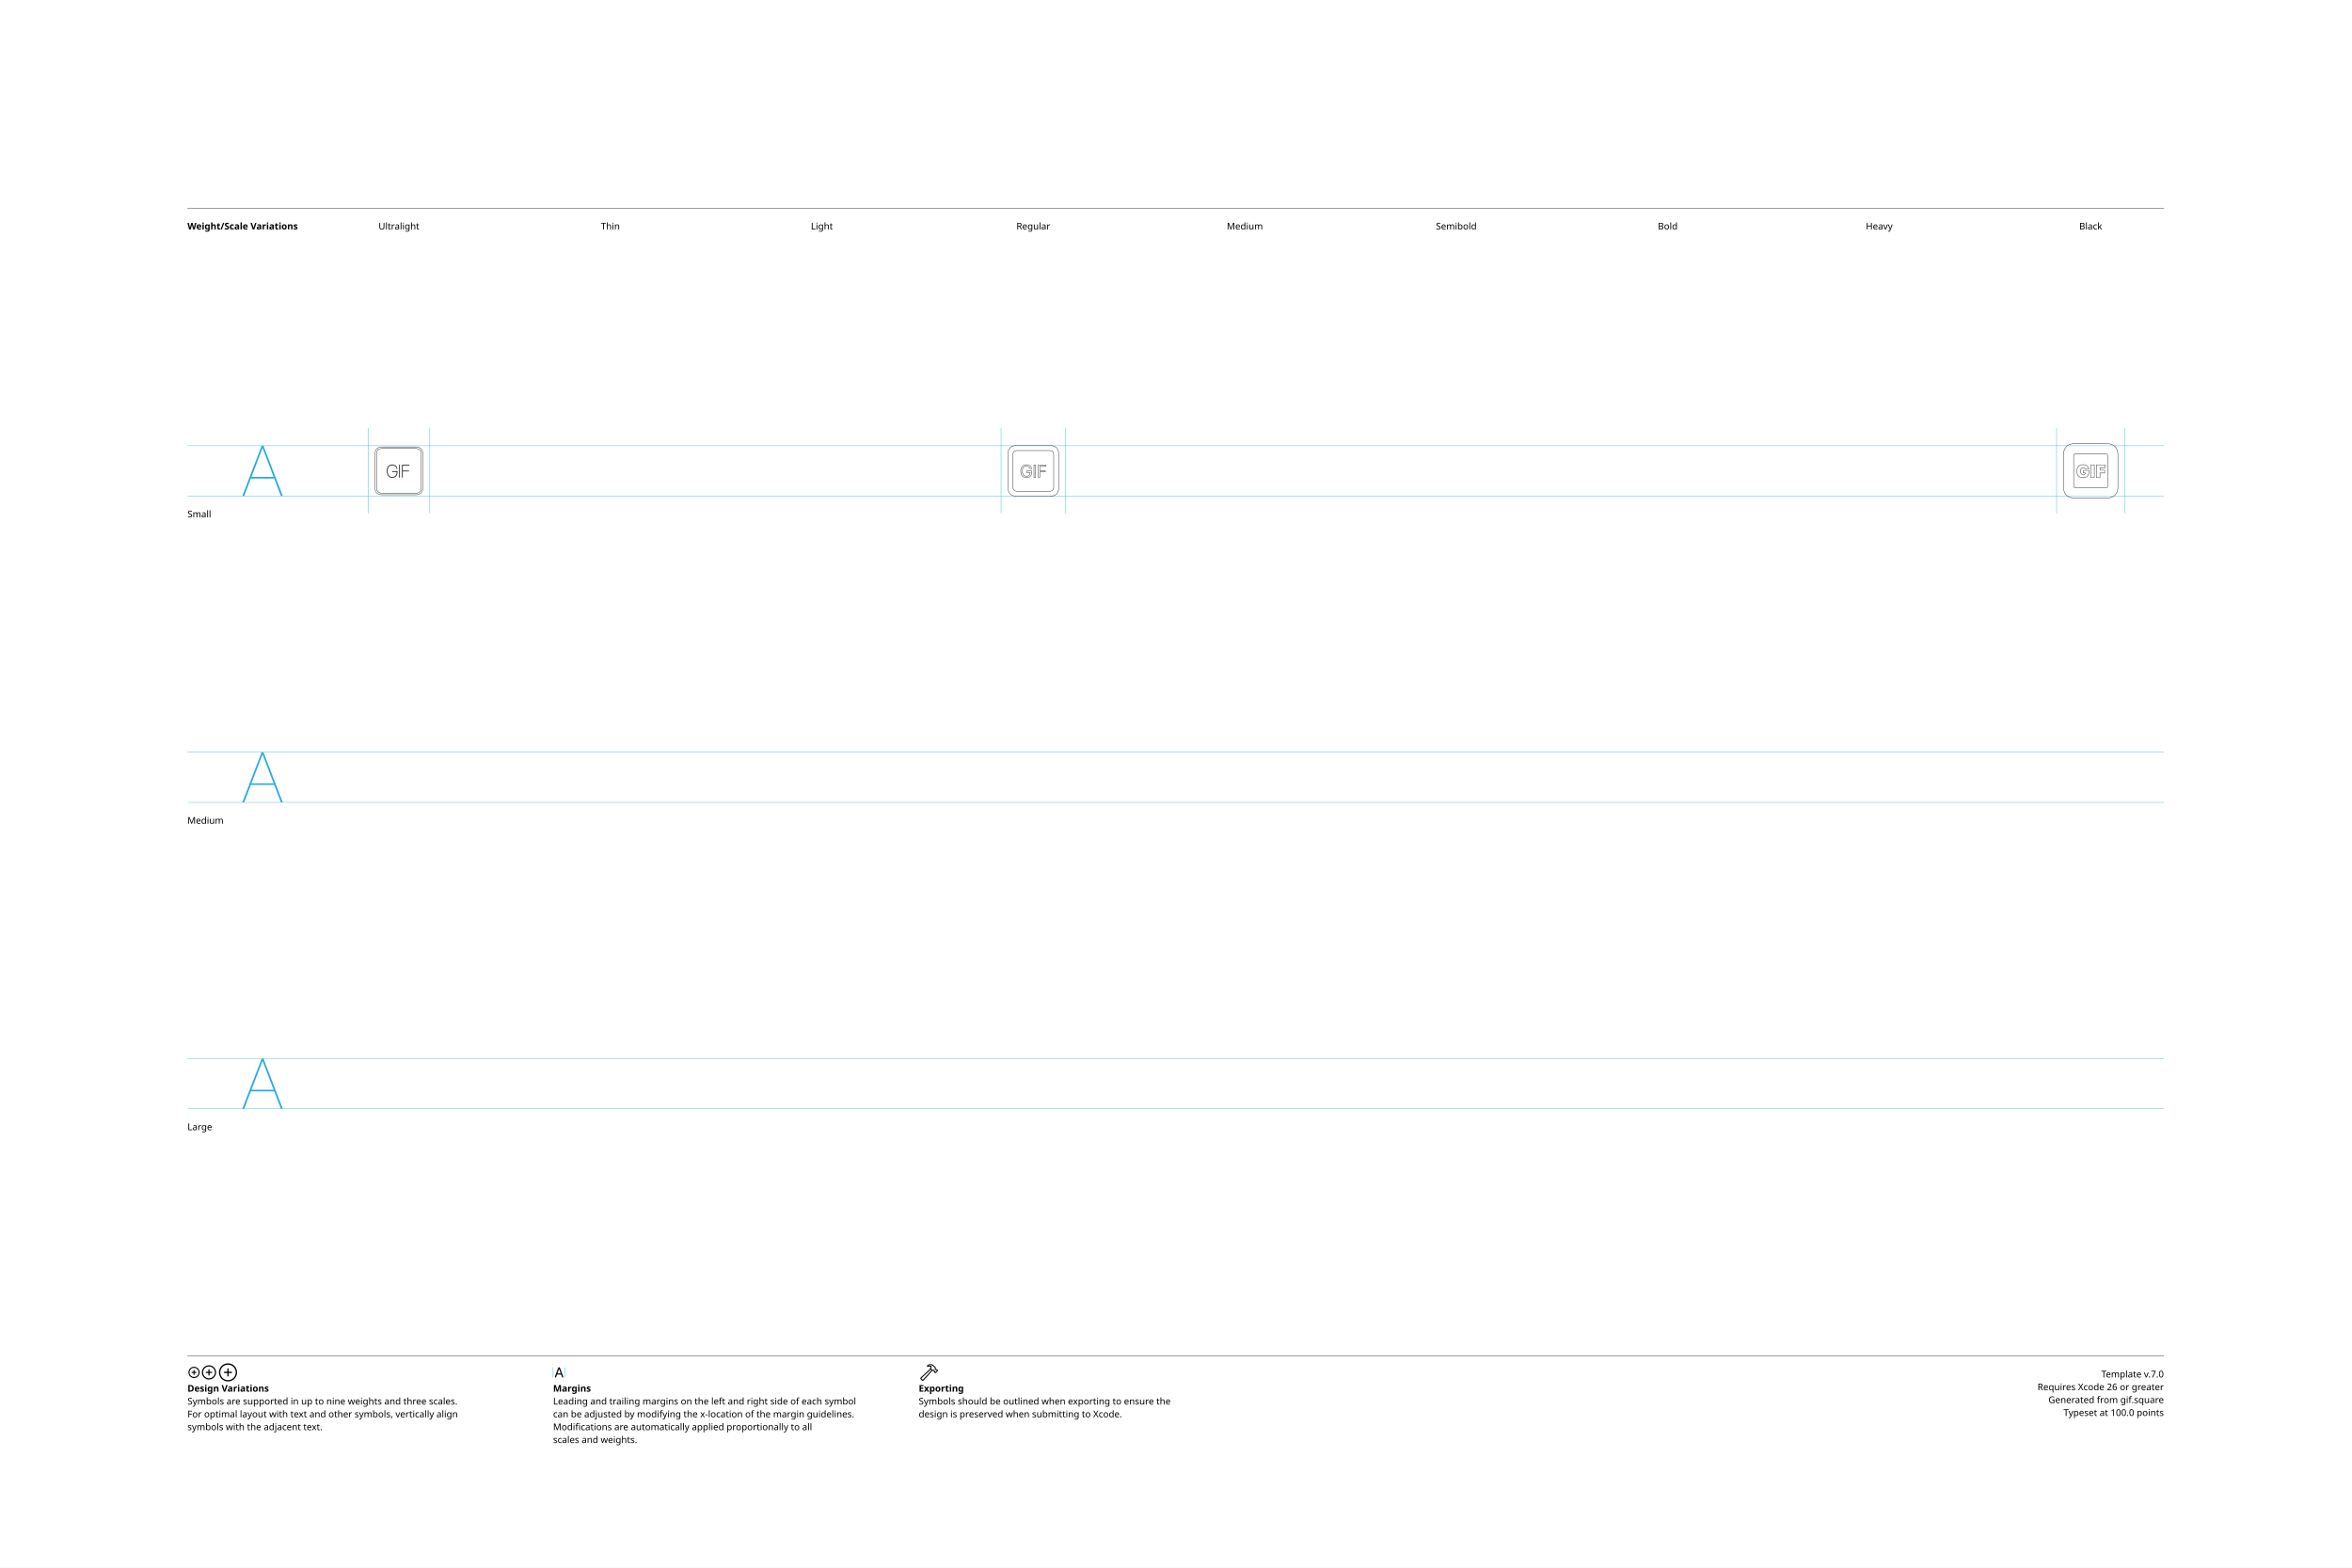
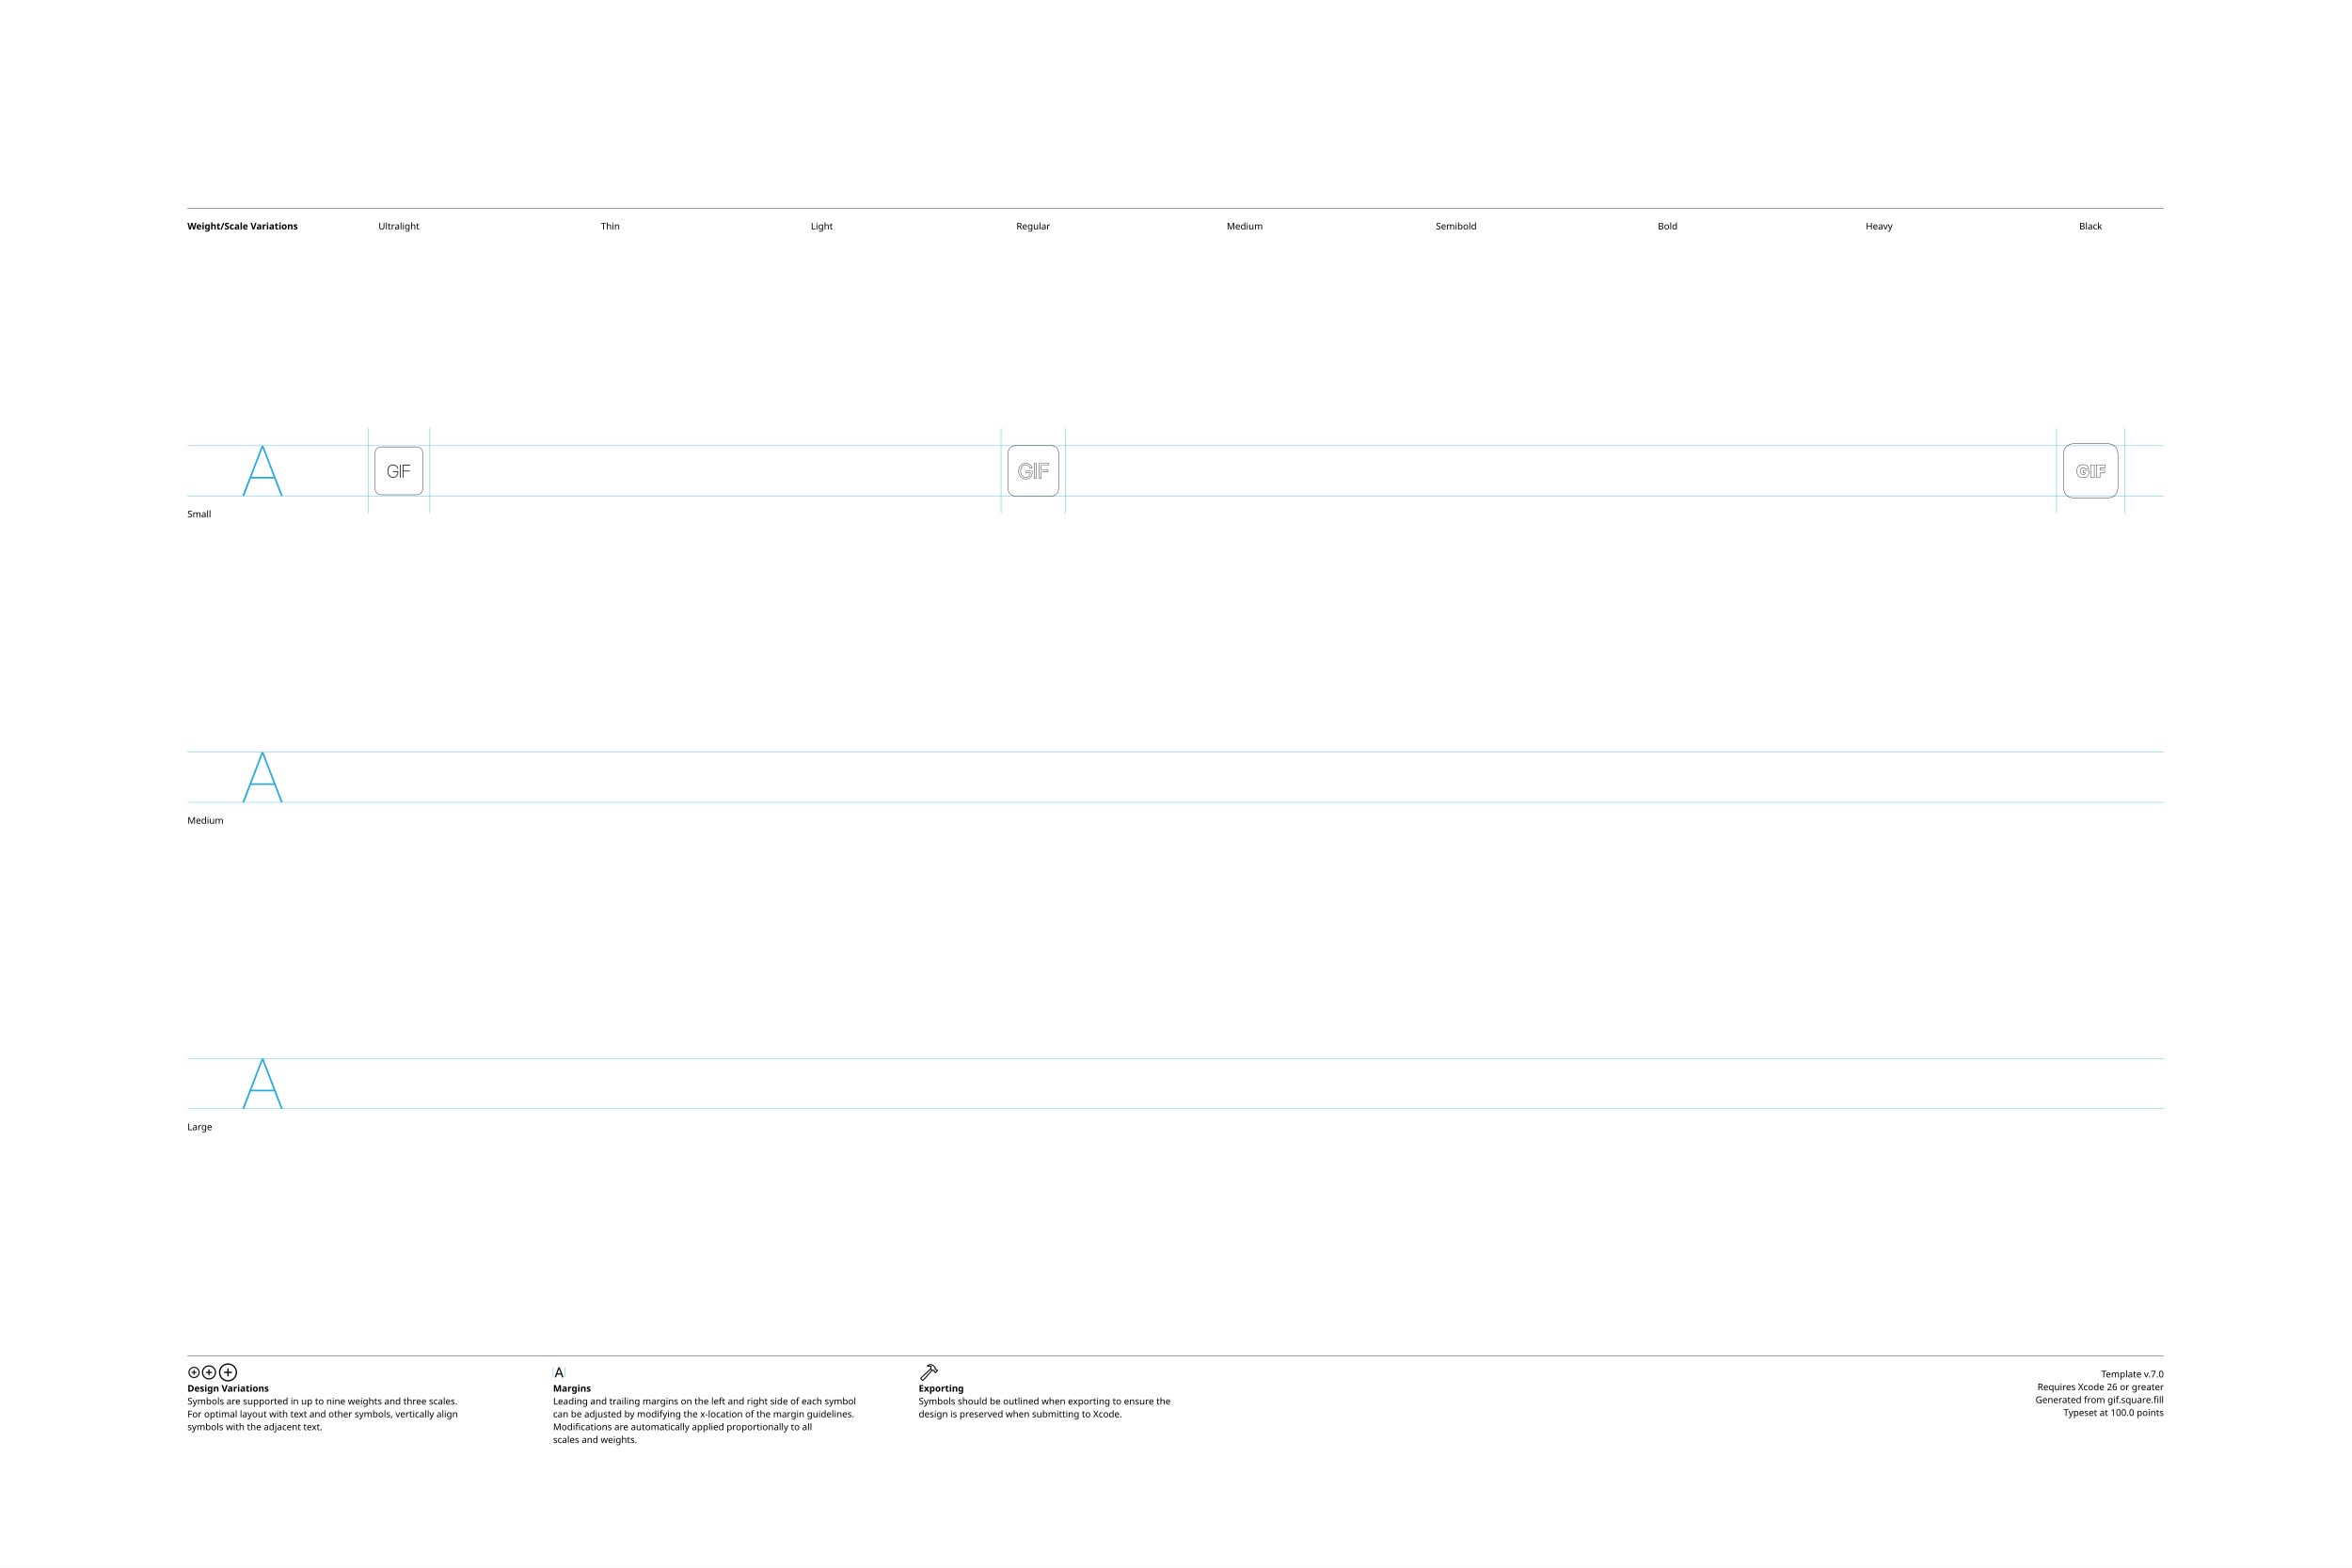
<svg xmlns="http://www.w3.org/2000/svg" version="1.1" viewBox="0 0 3300 2200">
  <style>.defaults {-sfsymbols-variable-value-mode:color;-sfsymbols-draw-reverses-motion-groups:true}

- .monochrome-0 {-sfsymbols-motion-group:1;-sfsymbols-layer-tags:c40ae6b22929339}
- .monochrome-1 {-sfsymbols-motion-group:0;-sfsymbols-always-pulses:true;-sfsymbols-layer-tags:c40ae6b22929339}
+ .monochrome-0 {-sfsymbols-motion-group:1;-sfsymbols-layer-tags:-259eac8e024248e7}
+ .monochrome-1 {opacity:0.0;-sfsymbols-clear-behind:true;-sfsymbols-motion-group:0;-sfsymbols-always-pulses:true;-sfsymbols-layer-tags:-259eac8e024248e7}

- .multicolor-0:systemRedColor {-sfsymbols-motion-group:1;-sfsymbols-layer-tags:c40ae6b22929339}
- .multicolor-1:systemRedColor {-sfsymbols-motion-group:0;-sfsymbols-always-pulses:true;-sfsymbols-layer-tags:c40ae6b22929339}
+ .multicolor-0:systemRedColor {-sfsymbols-motion-group:1;-sfsymbols-layer-tags:-259eac8e024248e7}
+ .multicolor-1:white {-sfsymbols-motion-group:0;-sfsymbols-always-pulses:true;-sfsymbols-layer-tags:-259eac8e024248e7}

- .hierarchical-0:secondary {-sfsymbols-motion-group:1;-sfsymbols-layer-tags:c40ae6b22929339}
- .hierarchical-1:primary {-sfsymbols-motion-group:0;-sfsymbols-always-pulses:true;-sfsymbols-layer-tags:c40ae6b22929339}
+ .hierarchical-0:tertiary {-sfsymbols-motion-group:1;-sfsymbols-layer-tags:-259eac8e024248e7}
+ .hierarchical-1:primary {-sfsymbols-motion-group:0;-sfsymbols-always-pulses:true;-sfsymbols-layer-tags:-259eac8e024248e7}

.SFSymbolsPreviewWireframe {fill:none;opacity:1.0;stroke:black;stroke-width:0.5}
</style>
  <g id="Notes">
    <rect height="2200" id="artboard" style="fill:white;opacity:1" width="3300" x="0" y="0" />
    <line style="fill:none;stroke:black;opacity:1;stroke-width:0.5;" x1="263" x2="3036" y1="292" y2="292" />
    <text style="stroke:none;fill:black;font-family:sans-serif;font-size:13;font-weight:bold;" transform="matrix(1 0 0 1 263 322)">Weight/Scale Variations</text>
    <text style="stroke:none;fill:black;font-family:sans-serif;font-size:13;text-anchor:middle;" transform="matrix(1 0 0 1 559.711 322)">Ultralight</text>
    <text style="stroke:none;fill:black;font-family:sans-serif;font-size:13;text-anchor:middle;" transform="matrix(1 0 0 1 856.422 322)">Thin</text>
    <text style="stroke:none;fill:black;font-family:sans-serif;font-size:13;text-anchor:middle;" transform="matrix(1 0 0 1 1153.13 322)">Light</text>
    <text style="stroke:none;fill:black;font-family:sans-serif;font-size:13;text-anchor:middle;" transform="matrix(1 0 0 1 1449.84 322)">Regular</text>
    <text style="stroke:none;fill:black;font-family:sans-serif;font-size:13;text-anchor:middle;" transform="matrix(1 0 0 1 1746.56 322)">Medium</text>
    <text style="stroke:none;fill:black;font-family:sans-serif;font-size:13;text-anchor:middle;" transform="matrix(1 0 0 1 2043.27 322)">Semibold</text>
    <text style="stroke:none;fill:black;font-family:sans-serif;font-size:13;text-anchor:middle;" transform="matrix(1 0 0 1 2339.98 322)">Bold</text>
    <text style="stroke:none;fill:black;font-family:sans-serif;font-size:13;text-anchor:middle;" transform="matrix(1 0 0 1 2636.69 322)">Heavy</text>
    <text style="stroke:none;fill:black;font-family:sans-serif;font-size:13;text-anchor:middle;" transform="matrix(1 0 0 1 2933.4 322)">Black</text>
    <line style="fill:none;stroke:black;opacity:1;stroke-width:0.5;" x1="263" x2="3036" y1="1903" y2="1903" />
    <g transform="matrix(0.2 0 0 0.2 263 1933)">
      <path d="m46.24 4.15c21.777 0 39.453-17.627 39.453-39.404s-17.676-39.404-39.453-39.404c-21.729 0-39.404 17.627-39.404 39.404s17.676 39.404 39.404 39.404Zm0-7.422c-17.676 0-31.934-14.307-31.934-31.982s14.258-31.982 31.934-31.982 31.982 14.307 31.982 31.982-14.307 31.982-31.982 31.982Zm3.613-17.773v-28.467c0-2.246-1.465-3.76-3.711-3.76-2.148 0-3.613 1.514-3.613 3.76v28.467c0 2.197 1.465 3.711 3.613 3.711 2.246 0 3.711-1.514 3.711-3.711Zm-17.822-10.596h28.418c2.197 0 3.711-1.465 3.711-3.613 0-2.197-1.514-3.711-3.711-3.711h-28.418c-2.246 0-3.76 1.514-3.76 3.711 0 2.148 1.514 3.613 3.76 3.613Z" />
    </g>
    <g transform="matrix(0.2 0 0 0.2 281.506 1933)">
      <path d="m58.545 14.551c27.49 0 49.805-22.314 49.805-49.805s-22.314-49.805-49.805-49.805-49.805 22.314-49.805 49.805 22.314 49.805 49.805 49.805Zm0-8.301c-22.949 0-41.504-18.555-41.504-41.504s18.555-41.504 41.504-41.504 41.504 18.555 41.504 41.504-18.555 41.504-41.504 41.504Zm4.053-23.096v-36.914c0-2.49-1.709-4.199-4.15-4.199-2.393 0-4.053 1.709-4.053 4.199v36.914c0 2.441 1.66 4.15 4.053 4.15 2.441 0 4.15-1.66 4.15-4.15Zm-22.559-14.404h36.963c2.441 0 4.15-1.611 4.15-4.004 0-2.441-1.709-4.15-4.15-4.15h-36.963c-2.49 0-4.15 1.709-4.15 4.15 0 2.393 1.66 4.004 4.15 4.004Z" />
    </g>
    <g transform="matrix(0.2 0 0 0.2 304.924 1933)">
      <path d="m74.853 28.32c35.107 0 63.623-28.467 63.623-63.574s-28.516-63.623-63.623-63.623-63.574 28.516-63.574 63.623 28.467 63.574 63.574 63.574Zm0-9.082c-30.127 0-54.492-24.365-54.492-54.492s24.365-54.492 54.492-54.492 54.492 24.365 54.492 54.492-24.365 54.492-54.492 54.492Zm4.443-30.322v-48.486c0-2.734-1.855-4.639-4.541-4.639-2.588 0-4.443 1.904-4.443 4.639v48.486c0 2.686 1.855 4.59 4.443 4.59 2.686 0 4.541-1.855 4.541-4.59Zm-28.711-19.775h48.486c2.686 0 4.59-1.807 4.59-4.395 0-2.734-1.855-4.59-4.59-4.59h-48.486c-2.734 0-4.59 1.855-4.59 4.59 0 2.588 1.855 4.395 4.59 4.395Z" />
    </g>
    <text style="stroke:none;fill:black;font-family:sans-serif;font-size:13;font-weight:bold;" transform="matrix(1 0 0 1 263 1953)">Design Variations</text>
    <text style="stroke:none;fill:black;font-family:sans-serif;font-size:13;" transform="matrix(1 0 0 1 263 1971)">Symbols are supported in up to nine weights and three scales.</text>
    <text style="stroke:none;fill:black;font-family:sans-serif;font-size:13;" transform="matrix(1 0 0 1 263 1989)">For optimal layout with text and other symbols, vertically align</text>
    <text style="stroke:none;fill:black;font-family:sans-serif;font-size:13;" transform="matrix(1 0 0 1 263 2007)">symbols with the adjacent text.</text>
    <line style="fill:none;stroke:#00AEEF;stroke-width:0.5;opacity:1.0;" x1="776" x2="776" y1="1919" y2="1933" />
    <g transform="matrix(0.2 0 0 0.2 776 1933)">
      <path d="m16.553 0.781c2.588 0 3.857-0.977 4.785-3.711l20.557-57.52h0.244l20.605 57.52c0.928 2.734 2.197 3.711 4.736 3.711 2.588 0 4.248-1.562 4.248-4.004 0-0.83-0.146-1.611-0.537-2.637l-22.9-60.986c-1.123-2.979-3.125-4.492-6.25-4.492-3.027 0-5.078 1.465-6.152 4.443l-22.9 61.084c-0.391 1.025-0.537 1.807-0.537 2.637 0 2.441 1.562 3.955 4.102 3.955Zm10.205-20.947h30.664c2.002 0 3.662-1.66 3.662-3.662 0-2.051-1.66-3.662-3.662-3.662h-30.664c-2.002 0-3.662 1.611-3.662 3.662 0 2.002 1.66 3.662 3.662 3.662Z" />
    </g>
    <line style="fill:none;stroke:#00AEEF;stroke-width:0.5;opacity:1.0;" x1="792.836" x2="792.836" y1="1919" y2="1933" />
    <text style="stroke:none;fill:black;font-family:sans-serif;font-size:13;font-weight:bold;" transform="matrix(1 0 0 1 776 1953)">Margins</text>
    <text style="stroke:none;fill:black;font-family:sans-serif;font-size:13;" transform="matrix(1 0 0 1 776 1971)">Leading and trailing margins on the left and right side of each symbol</text>
    <text style="stroke:none;fill:black;font-family:sans-serif;font-size:13;" transform="matrix(1 0 0 1 776 1989)">can be adjusted by modifying the x-location of the margin guidelines.</text>
    <text style="stroke:none;fill:black;font-family:sans-serif;font-size:13;" transform="matrix(1 0 0 1 776 2007)">Modifications are automatically applied proportionally to all</text>
    <text style="stroke:none;fill:black;font-family:sans-serif;font-size:13;" transform="matrix(1 0 0 1 776 2025)">scales and weights.</text>
    <g transform="matrix(0.2 0 0 0.2 1289 1933)">
      <path d="m14.209 13.135 7.861 7.861c4.297 4.395 9.326 4.102 13.867-1.025l60.693-68.213-4.883-4.883-60.254 67.676c-1.807 1.953-3.467 2.441-5.811 0.098l-5.176-5.127c-2.295-2.295-1.807-3.955 0.195-5.811l67.481-62.158-4.883-4.834-68.066 62.598c-4.98 4.59-5.322 9.473-1.025 13.818Zm44.873-97.461c-2.051 2.002-2.246 4.883-1.074 6.787 1.123 1.807 3.467 3.027 6.592 2.246 5.859-1.66 12.598-2.393 18.896 0.928l-2.686 7.129c-1.611 4.004-0.732 6.885 1.709 9.424l10.254 10.303c2.344 2.393 4.541 2.441 7.08 1.953l4.443-0.732 2.588 2.539-0.195 2.246c-0.098 2.295 0.537 4.297 2.783 6.494l3.369 3.32c2.295 2.295 5.518 2.49 7.812 0.195l12.988-13.037c2.295-2.344 2.148-5.371-0.195-7.666l-3.418-3.418c-2.197-2.197-4.053-3.027-6.348-2.881l-2.344 0.244-2.441-2.441 1.025-4.688c0.635-2.734-0.244-4.98-2.881-7.617l-11.279-11.182c-12.94-12.842-35.596-11.035-46.68-0.146Zm7.08 2.051c8.789-6.396 25.977-5.664 33.691 1.953l12.305 12.207c1.025 1.025 1.221 1.807 0.928 3.32l-1.465 6.641 6.738 6.689 4.395-0.244c1.123-0.049 1.514 0.049 2.344 0.879l2.539 2.49-10.84 10.84-2.49-2.49c-0.83-0.879-0.977-1.221-0.928-2.393l0.293-4.346-6.689-6.738-6.836 1.172c-1.416 0.293-2.051 0.195-3.174-0.879l-8.936-8.887c-1.074-1.025-1.172-1.709-0.488-3.369l4.59-11.475c-6.104-6.348-17.041-7.52-25.586-4.59-0.684 0.244-0.928-0.391-0.391-0.781Z" />
    </g>
    <text style="stroke:none;fill:black;font-family:sans-serif;font-size:13;font-weight:bold;" transform="matrix(1 0 0 1 1289 1953)">Exporting</text>
    <text style="stroke:none;fill:black;font-family:sans-serif;font-size:13;" transform="matrix(1 0 0 1 1289 1971)">Symbols should be outlined when exporting to ensure the</text>
    <text style="stroke:none;fill:black;font-family:sans-serif;font-size:13;" transform="matrix(1 0 0 1 1289 1989)">design is preserved when submitting to Xcode.</text>
    <text id="template-version" style="stroke:none;fill:black;font-family:sans-serif;font-size:13;text-anchor:end;" transform="matrix(1 0 0 1 3036 1933)">Template v.7.0</text>
    <text style="stroke:none;fill:black;font-family:sans-serif;font-size:13;text-anchor:end;" transform="matrix(1 0 0 1 3036 1951)">Requires Xcode 26 or greater</text>
-     <text id="descriptive-name" style="stroke:none;fill:black;font-family:sans-serif;font-size:13;text-anchor:end;" transform="matrix(1 0 0 1 3036 1969)">Generated from gif.square</text>
+     <text id="descriptive-name" style="stroke:none;fill:black;font-family:sans-serif;font-size:13;text-anchor:end;" transform="matrix(1 0 0 1 3036 1969)">Generated from gif.square.fill</text>
    <text style="stroke:none;fill:black;font-family:sans-serif;font-size:13;text-anchor:end;" transform="matrix(1 0 0 1 3036 1987)">Typeset at 100.0 points</text>
    <text style="stroke:none;fill:black;font-family:sans-serif;font-size:13;" transform="matrix(1 0 0 1 263 726)">Small</text>
    <text style="stroke:none;fill:black;font-family:sans-serif;font-size:13;" transform="matrix(1 0 0 1 263 1156)">Medium</text>
    <text style="stroke:none;fill:black;font-family:sans-serif;font-size:13;" transform="matrix(1 0 0 1 263 1586)">Large</text>
  </g>
  <g id="Guides">
    <g id="H-reference" style="fill:#27AAE1;stroke:none;" transform="matrix(1 0 0 1 339 696)">
      <path d="M0.994 0L3.638 0L29.328-67.132L30.03-67.132L30.03-70.459L28.123-70.459ZM11.688-24.48L46.981-24.48L46.231-26.729L12.438-26.729ZM55.12 0L57.764 0L30.638-70.459L29.433-70.459L29.433-67.132Z" />
    </g>
    <line id="Baseline-S" style="fill:none;stroke:#27AAE1;opacity:1;stroke-width:0.5;" x1="263" x2="3036" y1="696" y2="696" />
    <line id="Capline-S" style="fill:none;stroke:#27AAE1;opacity:1;stroke-width:0.5;" x1="263" x2="3036" y1="625.541" y2="625.541" />
    <g id="H-reference" style="fill:#27AAE1;stroke:none;" transform="matrix(1 0 0 1 339 1126)">
      <path d="M0.994 0L3.638 0L29.328-67.132L30.03-67.132L30.03-70.459L28.123-70.459ZM11.688-24.48L46.981-24.48L46.231-26.729L12.438-26.729ZM55.12 0L57.764 0L30.638-70.459L29.433-70.459L29.433-67.132Z" />
    </g>
    <line id="Baseline-M" style="fill:none;stroke:#27AAE1;opacity:1;stroke-width:0.5;" x1="263" x2="3036" y1="1126" y2="1126" />
    <line id="Capline-M" style="fill:none;stroke:#27AAE1;opacity:1;stroke-width:0.5;" x1="263" x2="3036" y1="1055.54" y2="1055.54" />
    <g id="H-reference" style="fill:#27AAE1;stroke:none;" transform="matrix(1 0 0 1 339 1556)">
      <path d="M0.994 0L3.638 0L29.328-67.132L30.03-67.132L30.03-70.459L28.123-70.459ZM11.688-24.48L46.981-24.48L46.231-26.729L12.438-26.729ZM55.12 0L57.764 0L30.638-70.459L29.433-70.459L29.433-67.132Z" />
    </g>
    <line id="Baseline-L" style="fill:none;stroke:#27AAE1;opacity:1;stroke-width:0.5;" x1="263" x2="3036" y1="1556" y2="1556" />
    <line id="Capline-L" style="fill:none;stroke:#27AAE1;opacity:1;stroke-width:0.5;" x1="263" x2="3036" y1="1485.54" y2="1485.54" />
    <line id="right-margin-Black-S" style="fill:none;stroke:#00AEEF;stroke-width:0.5;opacity:1.0;" x1="2981.3" x2="2981.3" y1="600.785" y2="720.121" />
    <line id="left-margin-Black-S" style="fill:none;stroke:#00AEEF;stroke-width:0.5;opacity:1.0;" x1="2885.5" x2="2885.5" y1="600.785" y2="720.121" />
    <line id="right-margin-Regular-S" style="fill:none;stroke:#00AEEF;stroke-width:0.5;opacity:1.0;" x1="1495.18" x2="1495.18" y1="600.785" y2="720.121" />
    <line id="left-margin-Regular-S" style="fill:none;stroke:#00AEEF;stroke-width:0.5;opacity:1.0;" x1="1404.51" x2="1404.51" y1="600.785" y2="720.121" />
    <line id="right-margin-Ultralight-S" style="fill:none;stroke:#00AEEF;stroke-width:0.5;opacity:1.0;" x1="603.073" x2="603.073" y1="600.785" y2="720.121" />
    <line id="left-margin-Ultralight-S" style="fill:none;stroke:#00AEEF;stroke-width:0.5;opacity:1.0;" x1="516.35" x2="516.35" y1="600.785" y2="720.121" />
  </g>
  <g id="Symbols">
    <g id="Black-S" transform="matrix(1 0 0 1 2885.5 696)">
-       <path class="monochrome-0 multicolor-0:systemRedColor hierarchical-0:secondary SFSymbolsPreviewWireframe" d="M25 2.881L70.801 2.881C80.371 2.881 86.035-2.783 86.035-12.354L86.035-58.154C86.035-67.725 80.371-73.389 70.801-73.389L25-73.389C15.43-73.389 9.766-67.725 9.766-58.154L9.766-12.354C9.766-2.783 15.43 2.881 25 2.881ZM27.246-11.279C25-11.279 23.926-12.158 23.926-14.6L23.926-55.908C23.926-58.35 25-59.228 27.246-59.228L68.555-59.228C70.801-59.228 71.875-58.35 71.875-55.908L71.875-14.6C71.875-12.158 70.801-11.279 68.555-11.279L27.246-11.279Z" data-clipstroke-keyframes="0 4 0 0.5808552 1.39044 0 1 0.5808552 1.3906558 0 0.073851936 0.50700325 1.5002804 0 0.17471567 0.40613952 1.5288503 0 0.32401118 0.256844 1.7503045 0 0.4248748 0.15598038 1.7788744 0 0.572897 0.007958183 1 0 0.6747156 0.9061396 1.0288503 0 0.8305368 0.7503184 1.2619522 0 0.9248748 0.6559804 1.2788744" />
-       <path class="monochrome-1 multicolor-1:systemRedColor hierarchical-1:primary SFSymbolsPreviewWireframe" d="M37.241-25.659C38.95-25.659 40.412-25.975 41.629-26.606C42.846-27.238 43.778-28.139 44.425-29.31C45.071-30.481 45.395-31.876 45.395-33.495L45.395-35.867L37.729-35.867L37.729-32.319L40.414-32.319L40.39-32.128C40.334-31.662 40.172-31.26 39.904-30.922C39.636-30.585 39.286-30.327 38.854-30.149C38.421-29.972 37.924-29.883 37.363-29.883C36.606-29.883 35.947-30.078 35.385-30.469C34.824-30.859 34.388-31.427 34.079-32.171C33.77-32.915 33.615-33.821 33.615-34.887L33.615-34.901C33.615-35.942 33.753-36.823 34.029-37.542C34.306-38.262 34.704-38.806 35.224-39.177C35.744-39.547 36.371-39.732 37.103-39.732C37.852-39.732 38.489-39.562 39.016-39.222C39.542-38.882 39.892-38.417 40.064-37.827L40.099-37.706L45.189-37.706L45.177-37.829C45.062-39.008 44.64-40.059 43.912-40.982C43.183-41.904 42.231-42.63 41.055-43.16C39.879-43.69 38.555-43.955 37.082-43.955C35.275-43.955 33.719-43.597 32.413-42.881C31.107-42.164 30.102-41.126 29.398-39.767C28.694-38.409 28.342-36.766 28.342-34.838L28.342-34.824C28.342-32.872 28.696-31.215 29.404-29.852C30.112-28.489 31.129-27.449 32.456-26.733C33.782-26.017 35.377-25.659 37.241-25.659ZM47.733-26L52.909-26L52.909-43.615L47.733-43.615L47.733-26ZM55.704-26L60.88-26L60.88-32.238L67.399-32.238L67.399-36.12L60.88-36.12L60.88-39.513L68.082-39.513L68.082-43.615L55.704-43.615L55.704-26Z" />
+       <path class="monochrome-0 multicolor-0:systemRedColor hierarchical-0:tertiary SFSymbolsPreviewWireframe" d="M25 2.881L70.801 2.881C80.371 2.881 86.035-2.783 86.035-12.354L86.035-58.154C86.035-67.725 80.371-73.389 70.801-73.389L25-73.389C15.43-73.389 9.766-67.725 9.766-58.154L9.766-12.354C9.766-2.783 15.43 2.881 25 2.881Z" />
+       <path class="monochrome-1 multicolor-1:white hierarchical-1:primary SFSymbolsPreviewWireframe" d="M37.241-25.659C38.95-25.659 40.412-25.975 41.629-26.606C42.846-27.238 43.778-28.139 44.425-29.31C45.071-30.481 45.395-31.876 45.395-33.495L45.395-35.867L37.729-35.867L37.729-32.319L40.414-32.319L40.39-32.128C40.334-31.662 40.172-31.26 39.904-30.922C39.636-30.585 39.286-30.327 38.854-30.149C38.421-29.972 37.924-29.883 37.363-29.883C36.606-29.883 35.947-30.078 35.385-30.469C34.824-30.859 34.388-31.427 34.079-32.171C33.77-32.915 33.615-33.821 33.615-34.887L33.615-34.901C33.615-35.942 33.753-36.823 34.029-37.542C34.306-38.262 34.704-38.806 35.224-39.177C35.744-39.547 36.371-39.732 37.103-39.732C37.852-39.732 38.489-39.562 39.016-39.222C39.542-38.882 39.892-38.417 40.064-37.827L40.099-37.706L45.189-37.706L45.177-37.829C45.062-39.008 44.64-40.059 43.912-40.982C43.183-41.904 42.231-42.63 41.055-43.16C39.879-43.69 38.555-43.955 37.082-43.955C35.275-43.955 33.719-43.597 32.413-42.881C31.107-42.164 30.102-41.126 29.398-39.767C28.694-38.409 28.342-36.766 28.342-34.838L28.342-34.824C28.342-32.872 28.696-31.215 29.404-29.852C30.112-28.489 31.129-27.449 32.456-26.733C33.782-26.017 35.377-25.659 37.241-25.659ZM47.733-26L52.909-26L52.909-43.615L47.733-43.615L47.733-26ZM55.704-26L60.88-26L60.88-32.238L67.399-32.238L67.399-36.12L60.88-36.12L60.88-39.513L68.082-39.513L68.082-43.615L55.704-43.615L55.704-26Z" />
    </g>
    <g id="Regular-S" transform="matrix(1 0 0 1 1404.51 696)">
-       <path class="monochrome-0 multicolor-0:systemRedColor hierarchical-0:secondary SFSymbolsPreviewWireframe" d="M22.217 0.391L68.457 0.391C76.807 0.391 80.908-3.711 80.908-11.914L80.908-58.496C80.908-66.699 76.807-70.801 68.457-70.801L22.217-70.801C13.916-70.801 9.766-66.699 9.766-58.496L9.766-11.914C9.766-3.711 13.916 0.391 22.217 0.391ZM22.314-6.689C18.799-6.689 16.797-8.594 16.797-12.256L16.797-58.154C16.797-61.865 18.799-63.721 22.314-63.721L68.359-63.721C71.875-63.721 73.877-61.865 73.877-58.154L73.877-12.256C73.877-8.594 71.875-6.689 68.359-6.689L22.314-6.689Z" data-clipstroke-keyframes="0 4 0 0.58627033 1.396025 0 1 0.58627033 1.396025 0 0.08641035 0.49986 1.5003738 0 0.16247883 0.4237915 1.5403776 0 0.33603585 0.25023448 1.750082 0 0.41227546 0.17399488 1.7900386 0 0.5859309 0.00033947494 1 0 0.6626499 0.9236204 1.0403303 0 0.8365489 0.7497214 1.2508143 0 0.9122328 0.6740375 1.2900386" />
-       <path class="monochrome-1 multicolor-1:systemRedColor hierarchical-1:primary SFSymbolsPreviewWireframe" d="M35.646-25.69C37.208-25.69 38.544-25.991 39.656-26.594C40.768-27.196 41.623-28.059 42.221-29.184C42.819-30.308 43.118-31.655 43.118-33.223L43.118-34.96L35.956-34.96L35.956-33.031L40.921-33.031L40.921-32.699C40.921-31.713 40.7-30.846 40.257-30.097C39.813-29.349 39.195-28.765 38.402-28.346C37.608-27.926 36.69-27.717 35.648-27.717C34.453-27.717 33.422-28.006 32.553-28.584C31.684-29.163 31.013-29.989 30.542-31.064C30.07-32.139 29.835-33.413 29.835-34.886L29.835-34.9C29.835-36.349 30.069-37.597 30.538-38.643C31.006-39.689 31.675-40.493 32.544-41.055C33.413-41.617 34.447-41.898 35.646-41.898C36.893-41.898 37.941-41.592 38.791-40.979C39.641-40.366 40.265-39.501 40.666-38.382L40.713-38.25L43.008-38.25L42.952-38.467C42.689-39.518 42.238-40.454 41.6-41.273C40.961-42.093 40.145-42.74 39.152-43.214C38.159-43.687 36.99-43.924 35.646-43.924C34.015-43.924 32.595-43.554 31.388-42.815C30.18-42.075 29.245-41.031 28.583-39.683C27.92-38.335 27.589-36.741 27.589-34.9L27.589-34.886C27.589-33.014 27.92-31.39 28.582-30.013C29.244-28.637 30.178-27.572 31.385-26.82C32.592-26.067 34.012-25.69 35.646-25.69ZM46.207-26L48.404-26L48.404-43.615L46.207-43.615L46.207-26ZM52.102-26L54.3-26L54.3-33.629L62.1-33.629L62.1-35.583L54.3-35.583L54.3-41.637L62.796-41.637L62.796-43.615L52.102-43.615L52.102-26Z" />
+       <path class="monochrome-0 multicolor-0:systemRedColor hierarchical-0:tertiary SFSymbolsPreviewWireframe" d="M22.217 0.391L68.457 0.391C76.807 0.391 80.908-3.711 80.908-11.914L80.908-58.496C80.908-66.699 76.807-70.801 68.457-70.801L22.217-70.801C13.916-70.801 9.766-66.699 9.766-58.496L9.766-11.914C9.766-3.711 13.916 0.391 22.217 0.391Z" />
+       <path class="monochrome-1 multicolor-1:white hierarchical-1:primary SFSymbolsPreviewWireframe" d="M34.623-23.801C36.534-23.801 38.17-24.164 39.53-24.891C40.891-25.617 41.937-26.659 42.668-28.016C43.4-29.373 43.766-30.997 43.766-32.889L43.766-34.985L35.003-34.985L35.003-32.658L41.077-32.658L41.077-32.257C41.077-31.067 40.806-30.021 40.264-29.118C39.722-28.215 38.966-27.51 37.995-27.004C37.024-26.499 35.901-26.246 34.626-26.246C33.164-26.246 31.902-26.595 30.839-27.292C29.776-27.99 28.956-28.987 28.379-30.284C27.802-31.581 27.514-33.118 27.514-34.895L27.514-34.912C27.514-36.661 27.8-38.167 28.373-39.429C28.947-40.691 29.765-41.661 30.828-42.339C31.892-43.017 33.157-43.356 34.623-43.356C36.149-43.356 37.431-42.986 38.471-42.247C39.511-41.508 40.275-40.463 40.765-39.114L40.823-38.954L43.631-38.954L43.562-39.216C43.241-40.485 42.689-41.614 41.908-42.602C41.126-43.591 40.128-44.371 38.913-44.943C37.698-45.515 36.268-45.801 34.623-45.801C32.628-45.801 30.891-45.355 29.414-44.462C27.937-43.569 26.793-42.31 25.982-40.684C25.171-39.057 24.766-37.134 24.766-34.912L24.766-34.895C24.766-32.637 25.171-30.677 25.981-29.017C26.791-27.356 27.934-26.072 29.411-25.163C30.887-24.255 32.625-23.801 34.623-23.801ZM46.766-24.801L49.766-24.801L49.766-45.801L46.766-45.801L46.766-24.801ZM53.766-24.801L56.437-24.801L56.437-33.897L65.92-33.897L65.92-36.225L56.437-36.225L56.437-43.443L66.766-43.443L66.766-45.801L53.766-45.801L53.766-24.801Z" />
    </g>
    <g id="Ultralight-S" transform="matrix(1 0 0 1 516.35 696)">
-       <path class="monochrome-0 multicolor-0:systemRedColor hierarchical-0:secondary SFSymbolsPreviewWireframe" d="M19.765-1.653L66.959-1.653C73.492-1.653 76.958-5.209 76.958-11.642L76.958-58.859C76.958-65.291 73.492-68.848 66.959-68.848L19.765-68.848C13.235-68.848 9.766-65.382 9.766-58.859L9.766-11.642C9.766-5.119 13.235-1.653 19.765-1.653ZM19.862-3.874C14.666-3.874 11.983-6.55 11.983-11.756L11.983-58.745C11.983-63.954 14.666-66.627 19.862-66.627L66.861-66.627C71.875-66.627 74.74-63.954 74.74-58.745L74.74-11.756C74.74-6.55 71.875-3.874 66.861-3.874L19.862-3.874Z" data-clipstroke-keyframes="0 4 0 0.5923078 1.4026065 0 1 0.5923078 1.4026065 0 0.092540026 0.4997678 1.5006697 0 0.15591937 0.43638846 1.5529217 0 0.3425444 0.2497634 1.7505783 0 0.40592375 0.18638408 1.8028274 0 0.5919441 0.00036373662 1 0 0.6559173 0.9363906 1.0529188 0 0.8420319 0.7502759 1.2503214 0 0.9060051 0.6863027 1.3029894" />
-       <path class="monochrome-1 multicolor-1:systemRedColor hierarchical-1:primary SFSymbolsPreviewWireframe" d="M34.047-25.751C35.489-25.751 36.739-26.078 37.798-26.733C38.856-27.388 39.676-28.302 40.26-29.474C40.843-30.646 41.134-32.006 41.134-33.554L41.134-34.613L34.059-34.613L34.059-34.039L40.518-34.039L40.518-33.537C40.518-32.108 40.253-30.852 39.723-29.768C39.193-28.684 38.444-27.841 37.478-27.237C36.511-26.634 35.368-26.332 34.047-26.332C32.663-26.332 31.453-26.687 30.417-27.396C29.38-28.106 28.575-29.103 28.002-30.388C27.428-31.673 27.141-33.184 27.141-34.92L27.141-34.933C27.141-36.645 27.424-38.126 27.99-39.374C28.556-40.624 29.355-41.587 30.388-42.265C31.421-42.944 32.641-43.283 34.047-43.283C35.586-43.283 36.919-42.879 38.046-42.071C39.173-41.262 39.944-40.037 40.359-38.395L40.385-38.294L40.998-38.294L40.971-38.412C40.707-39.6 40.249-40.598 39.597-41.407C38.945-42.217 38.146-42.828 37.199-43.243C36.253-43.657 35.202-43.864 34.047-43.864C32.525-43.864 31.199-43.499 30.069-42.77C28.94-42.041 28.066-41.008 27.448-39.673C26.83-38.337 26.521-36.757 26.521-34.933L26.521-34.92C26.521-33.071 26.834-31.459 27.46-30.084C28.085-28.708 28.963-27.642 30.092-26.886C31.221-26.129 32.54-25.751 34.047-25.751ZM43.884-26L44.5-26L44.5-43.615L43.884-43.615L43.884-26ZM47.88-26L48.496-26L48.496-34.725L57.197-34.725L57.197-35.3L48.496-35.3L48.496-43.037L57.938-43.037L57.938-43.615L47.88-43.615L47.88-26Z" />
+       <path class="monochrome-0 multicolor-0:systemRedColor hierarchical-0:tertiary SFSymbolsPreviewWireframe" d="M19.765-1.653L66.959-1.653C73.492-1.653 76.958-5.209 76.958-11.642L76.958-58.859C76.958-65.291 73.492-68.848 66.959-68.848L19.765-68.848C13.235-68.848 9.766-65.382 9.766-58.859L9.766-11.642C9.766-5.119 13.235-1.653 19.765-1.653Z" />
+       <path class="monochrome-1 multicolor-1:white hierarchical-1:primary SFSymbolsPreviewWireframe" d="M35.047-25.751C36.489-25.751 37.739-26.078 38.798-26.733C39.856-27.388 40.676-28.302 41.26-29.474C41.843-30.646 42.134-32.006 42.134-33.554L42.134-34.613L35.059-34.613L35.059-34.039L41.518-34.039L41.518-33.537C41.518-32.108 41.253-30.852 40.723-29.768C40.193-28.684 39.444-27.841 38.478-27.237C37.511-26.634 36.368-26.332 35.047-26.332C33.663-26.332 32.453-26.687 31.417-27.396C30.38-28.106 29.575-29.103 29.002-30.388C28.428-31.673 28.141-33.184 28.141-34.92L28.141-34.933C28.141-36.645 28.424-38.126 28.99-39.374C29.556-40.624 30.355-41.587 31.388-42.265C32.421-42.944 33.641-43.283 35.047-43.283C36.586-43.283 37.919-42.879 39.046-42.071C40.173-41.262 40.944-40.037 41.359-38.395L41.385-38.294L41.998-38.294L41.971-38.412C41.707-39.6 41.249-40.598 40.597-41.407C39.945-42.217 39.146-42.828 38.199-43.243C37.253-43.657 36.202-43.864 35.047-43.864C33.525-43.864 32.199-43.499 31.069-42.77C29.94-42.041 29.066-41.008 28.448-39.673C27.83-38.337 27.521-36.757 27.521-34.933L27.521-34.92C27.521-33.071 27.834-31.459 28.46-30.084C29.085-28.708 29.963-27.642 31.092-26.886C32.221-26.129 33.54-25.751 35.047-25.751ZM44.884-26L45.5-26L45.5-43.615L44.884-43.615L44.884-26ZM48.88-26L49.496-26L49.496-34.725L58.197-34.725L58.197-35.3L49.496-35.3L49.496-43.037L58.938-43.037L58.938-43.615L48.88-43.615L48.88-26Z" />
    </g>
  </g>
</svg>
